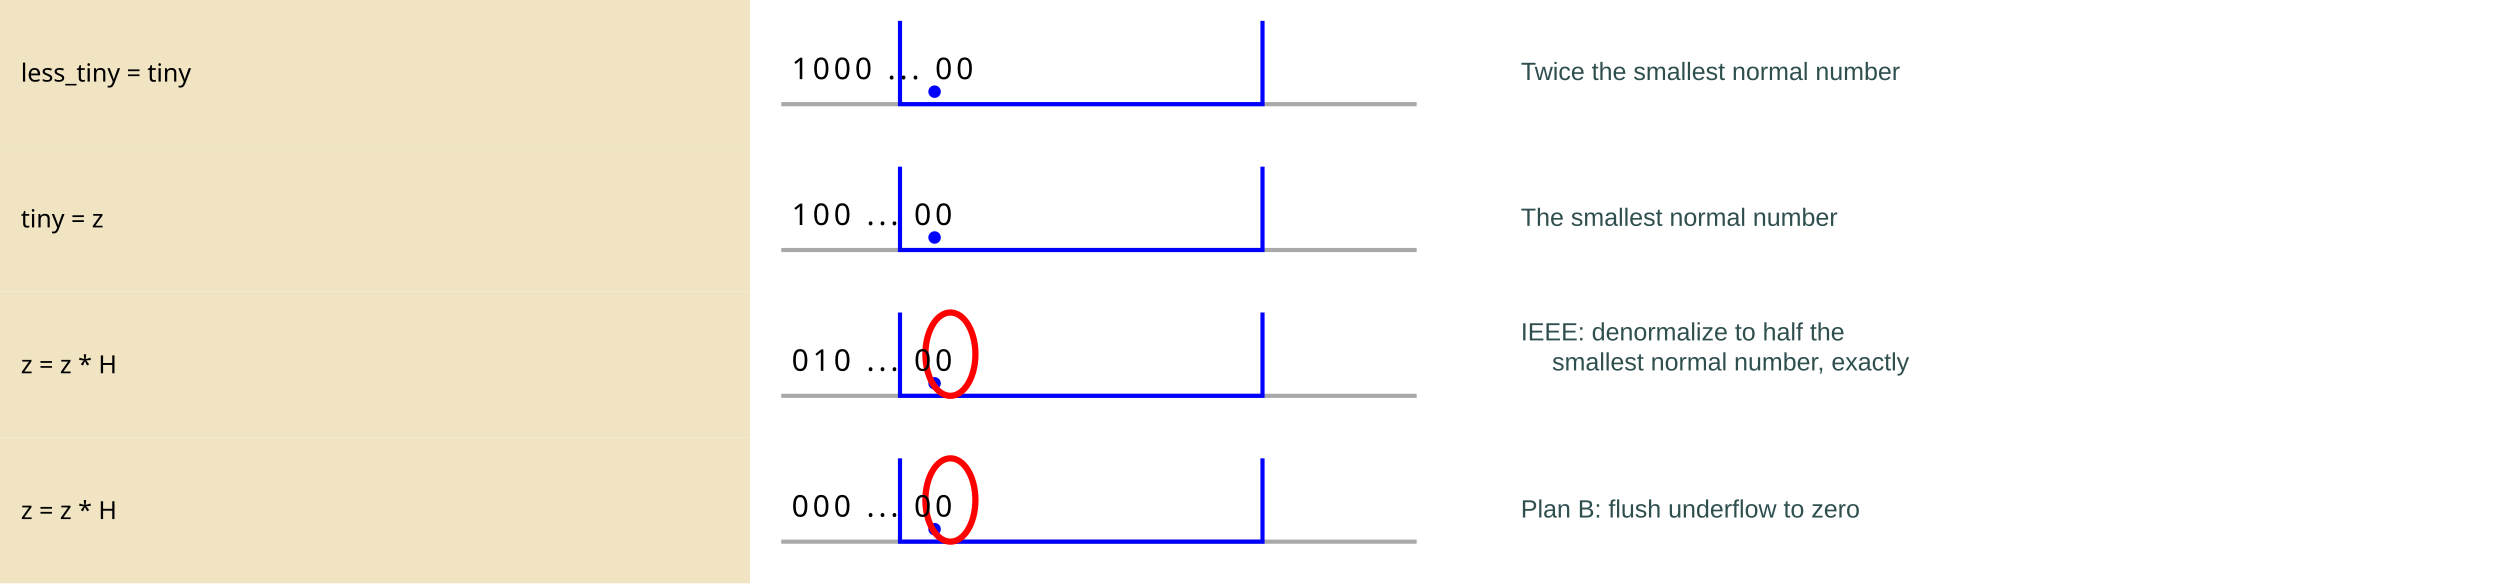
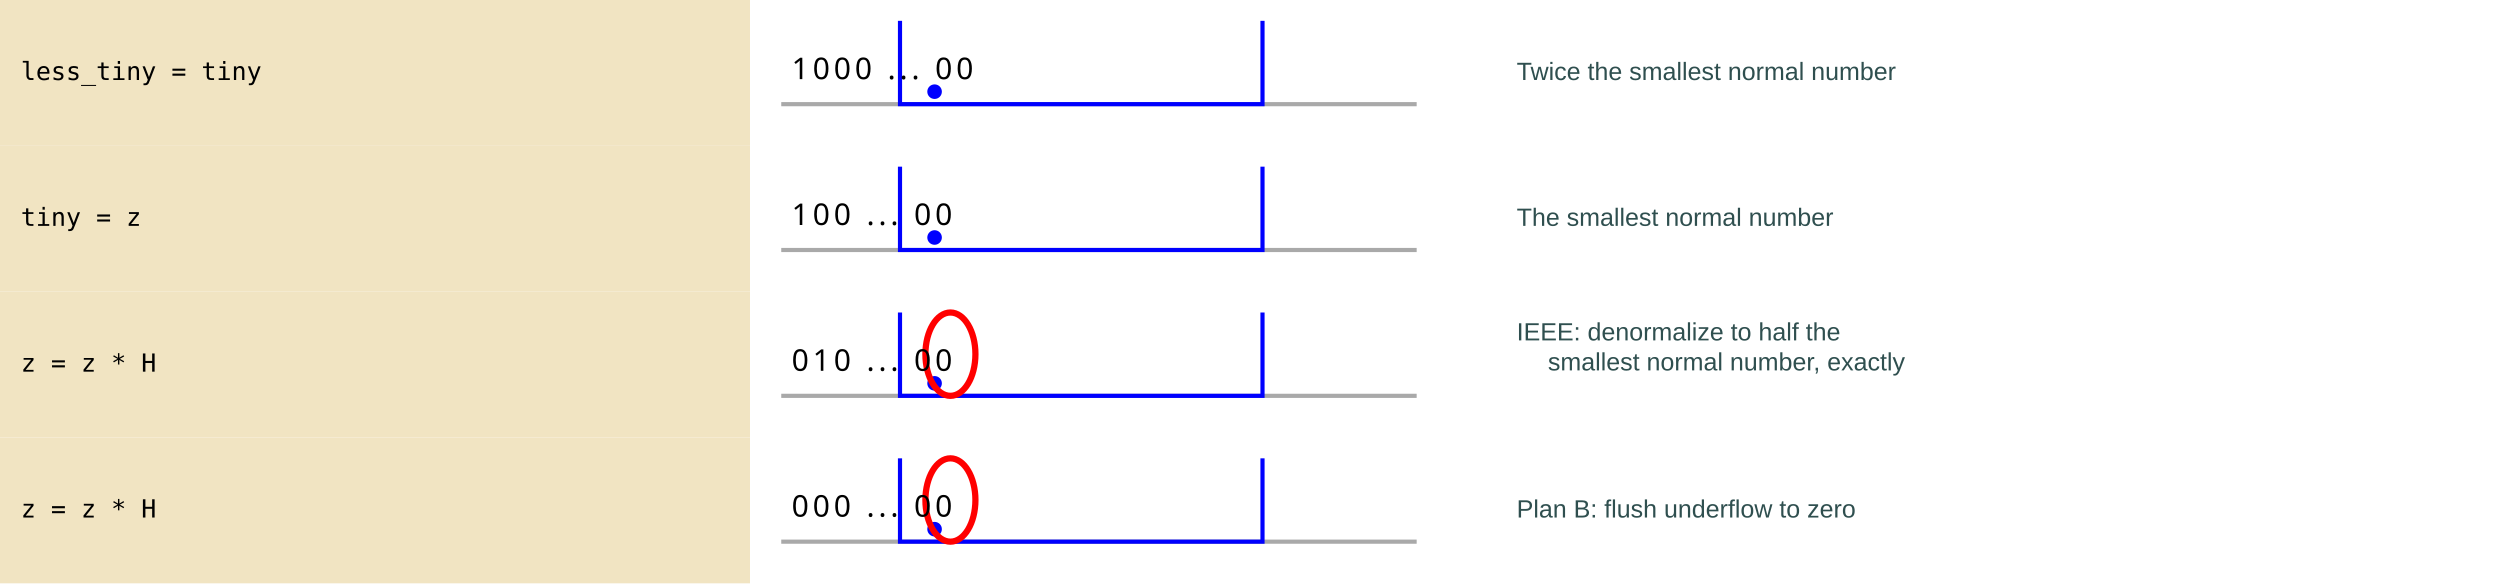
<svg xmlns="http://www.w3.org/2000/svg" viewBox="0 0 1200 280">
  <style>
.diag-py-rect {fill: rgba(241, 228, 194, 1.0); stroke: none;}
.diag-num-rect { fill: none; stroke: none; }
.diag-rem-rect { fill: none; stroke: none; }
.diag-num-line { stroke-width: 2; stroke: darkgray; }
.diag-num-path { stroke-width: 2; stroke: blue; fill: none; }
.diag-num-dot { stroke-width: 1; stroke: blue; fill: blue; }
.diag-num-elps { stroke-width: 3; stroke: red; fill: none; }
- .diag-py { font-family: "Roboto Mono"; font-size: 1em; dominant-baseline: middle; fill: black; }
+ .diag-py { font-family: "Roboto Mono", monospace; font-size: 1em; white-space: pre; dominant-baseline: middle; fill: black; }
.diag-num-bin { font-family: "Roboto Mono"; font-size: 1.2em; letter-spacing: 0.13em; dominant-baseline: middle; fill: black; }
.diag-num-oct { font-family: "Roboto Mono"; font-size: 1.2em; font-style: italic; letter-spacing: 0.13em; dominant-baseline: middle; fill: black; }
.diag-num-dec { font-family: "Roboto Mono"; font-size: 1.2em; font-weight: bolder; letter-spacing: 0.13em; dominant-baseline: middle; fill: black; }
.diag-num-hex { font-family: "Roboto Mono"; font-size: 1.2em; font-style: italic; font-weight: bolder; letter-spacing: 0.13em; dominant-baseline: middle; fill: black; }
.diag-rem { font-family: Arial; font-size: 1em; dominant-baseline: middle; fill: darkslategray; }
</style>
  <g transform="translate(0,0)">
    <rect class="diag-py-rect" width="360" height="70" />
    <text class="diag-py" x="10" y="35">
less_tiny = tiny
</text>
  </g>
  <g transform="translate(360,0)">
-     <rect class="diag-num-rect" width="360" height="70" />
-     <line class="diag-num-line" x1="15" y1="50" x2="320" y2="50" />
-     <path class="diag-num-path" d="M 72 10 L 72 50 L 246 50 L 246 10" />
-     <circle class="diag-num-dot" cx="88.6" cy="44" r="2.5" />
+     <rect class="diag-num-rect" width="358" height="70" />
+     <line class="diag-num-line" x1="15" y1="50" x2="320.0" y2="50" />
+     <path class="diag-num-path" d="M 72 10 L 72 50 L 246.0 50 L 246.0 10" />
+     <circle class="diag-num-dot" cx="88.6" cy="44" r="3.0" />
    <text class="diag-num-bin" x="20" y="33">
  1000 ... 00
</text>
  </g>
-   <g transform="translate(720,0)">
-     <rect class="diag-rem-rect" width="480" height="70" />
+   <g transform="translate(718,0)">
+     <rect class="diag-rem-rect" width="482" height="70" />
    <text class="diag-rem" x="10" y="35">
Twice the smallest normal number
</text>
  </g>
  <g transform="translate(0,70)">
    <rect class="diag-py-rect" width="360" height="70" />
    <text class="diag-py" x="10" y="35">
tiny = z
</text>
  </g>
  <g transform="translate(360,70)">
-     <rect class="diag-num-rect" width="360" height="70" />
-     <line class="diag-num-line" x1="15" y1="50" x2="320" y2="50" />
-     <path class="diag-num-path" d="M 72 10 L 72 50 L 246 50 L 246 10" />
-     <circle class="diag-num-dot" cx="88.6" cy="44" r="2.5" />
+     <rect class="diag-num-rect" width="358" height="70" />
+     <line class="diag-num-line" x1="15" y1="50" x2="320.0" y2="50" />
+     <path class="diag-num-path" d="M 72 10 L 72 50 L 246.0 50 L 246.0 10" />
+     <circle class="diag-num-dot" cx="88.6" cy="44" r="3.0" />
    <text class="diag-num-bin" x="20" y="33">
   100 ... 00
</text>
  </g>
-   <g transform="translate(720,70)">
-     <rect class="diag-rem-rect" width="480" height="70" />
+   <g transform="translate(718,70)">
+     <rect class="diag-rem-rect" width="482" height="70" />
    <text class="diag-rem" x="10" y="35">
The smallest normal number
</text>
  </g>
  <g transform="translate(0,140)">
    <rect class="diag-py-rect" width="360" height="70" />
    <text class="diag-py" x="10" y="35">
z = z * H
</text>
  </g>
  <g transform="translate(360,140)">
-     <rect class="diag-num-rect" width="360" height="70" />
-     <line class="diag-num-line" x1="15" y1="50" x2="320" y2="50" />
-     <path class="diag-num-path" d="M 72 10 L 72 50 L 246 50 L 246 10" />
-     <circle class="diag-num-dot" cx="88.6" cy="44" r="2.5" />
+     <rect class="diag-num-rect" width="358" height="70" />
+     <line class="diag-num-line" x1="15" y1="50" x2="320.0" y2="50" />
+     <path class="diag-num-path" d="M 72 10 L 72 50 L 246.0 50 L 246.0 10" />
+     <circle class="diag-num-dot" cx="88.6" cy="44" r="3.0" />
    <ellipse class="diag-num-elps" cx="96.2" cy="30" rx="12" ry="20" />
    <text class="diag-num-bin" x="20" y="33">
   010 ... 00
</text>
  </g>
-   <g transform="translate(720,140)">
-     <rect class="diag-rem-rect" width="480" height="70" />
+   <g transform="translate(718,140)">
+     <rect class="diag-rem-rect" width="482" height="70" />
    <text class="diag-rem" x="10" y="20">
      <tspan>IEEE: denormalize to half the</tspan>
      <tspan x="25" dy="1.2em">smallest normal number, exactly</tspan>
    </text>
  </g>
  <g transform="translate(0,210)">
    <rect class="diag-py-rect" width="360" height="70" />
    <text class="diag-py" x="10" y="35">
z = z * H
</text>
  </g>
  <g transform="translate(360,210)">
-     <rect class="diag-num-rect" width="360" height="70" />
-     <line class="diag-num-line" x1="15" y1="50" x2="320" y2="50" />
-     <path class="diag-num-path" d="M 72 10 L 72 50 L 246 50 L 246 10" />
-     <circle class="diag-num-dot" cx="88.6" cy="44" r="2.5" />
+     <rect class="diag-num-rect" width="358" height="70" />
+     <line class="diag-num-line" x1="15" y1="50" x2="320.0" y2="50" />
+     <path class="diag-num-path" d="M 72 10 L 72 50 L 246.0 50 L 246.0 10" />
+     <circle class="diag-num-dot" cx="88.6" cy="44" r="3.0" />
    <ellipse class="diag-num-elps" cx="96.2" cy="30" rx="12" ry="20" />
    <text class="diag-num-bin" x="20" y="33">
   000 ... 00
</text>
  </g>
-   <g transform="translate(720,210)">
-     <rect class="diag-rem-rect" width="480" height="70" />
+   <g transform="translate(718,210)">
+     <rect class="diag-rem-rect" width="482" height="70" />
    <text class="diag-rem" x="10" y="35">
Plan B: flush underflow to zero
</text>
  </g>
</svg>
